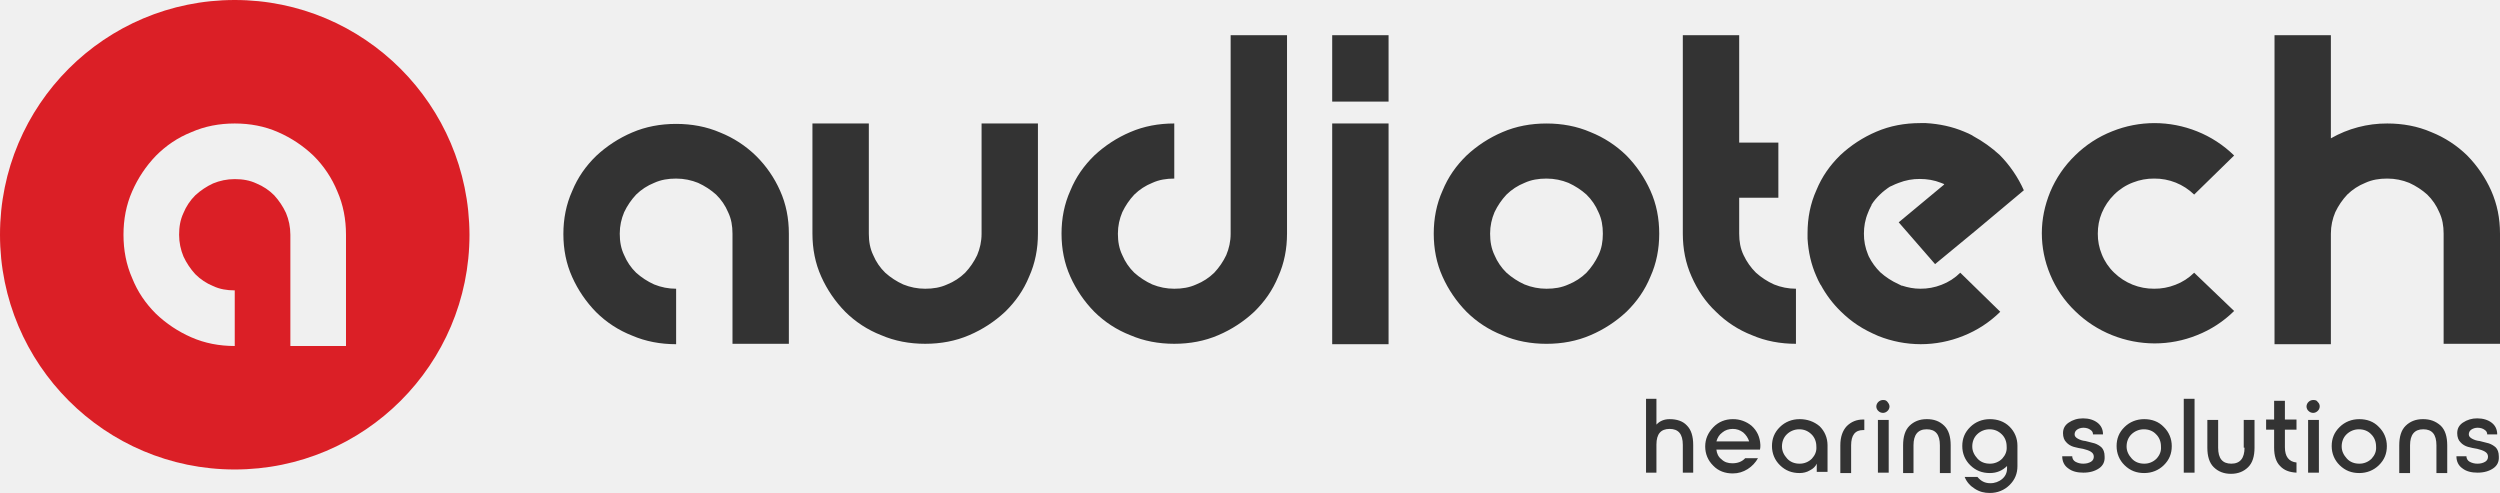
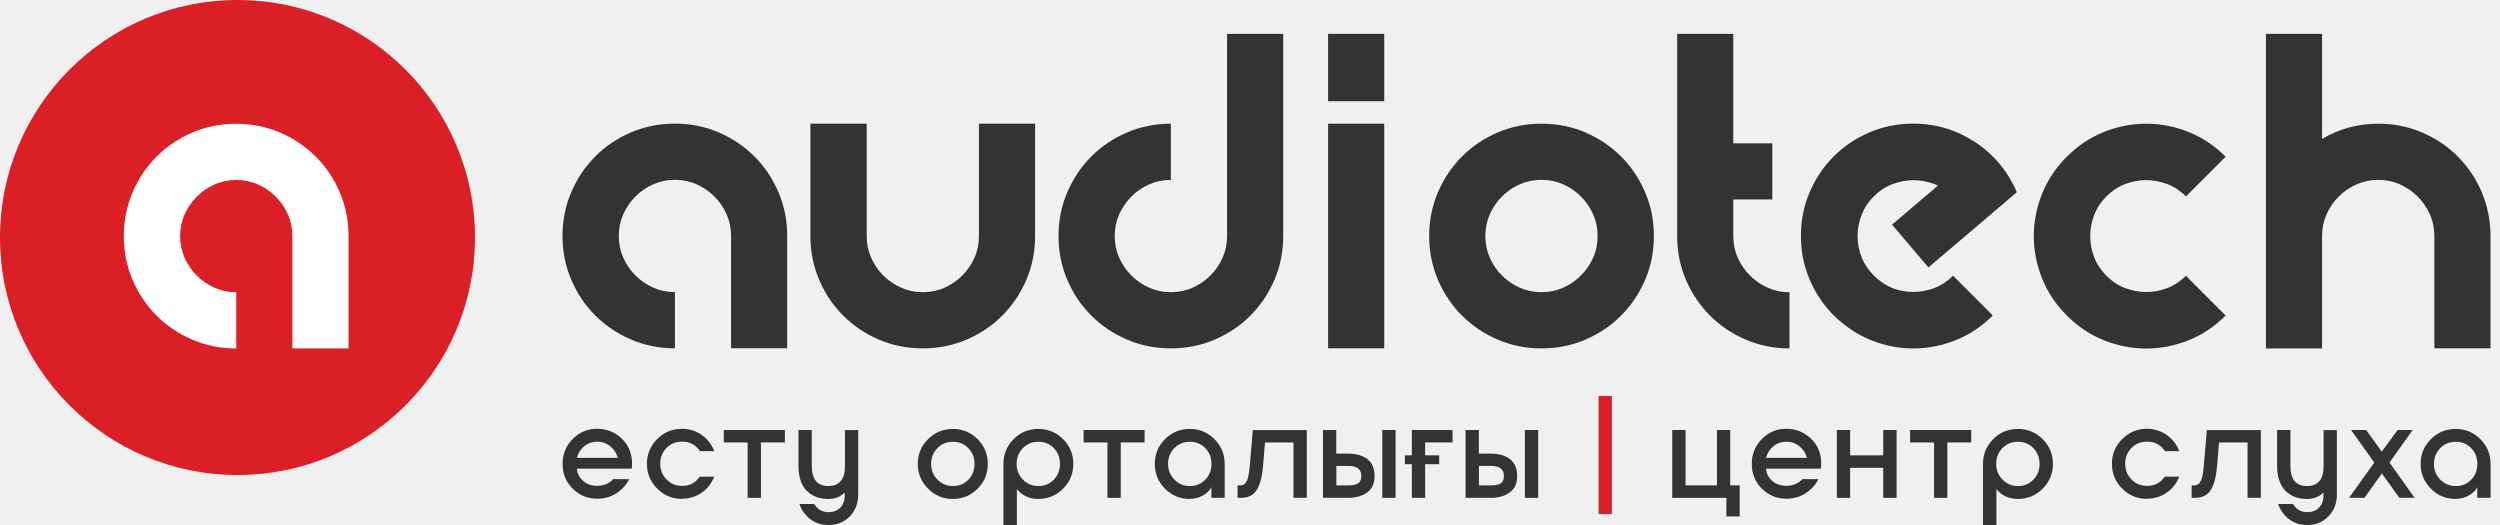
- <svg xmlns="http://www.w3.org/2000/svg" width="213" height="42" fill="none">
-   <g clip-path="url(#clip0_1307_4384)" fill-rule="evenodd" clip-rule="evenodd">
-     <path d="M20 0C8.941 0 0 8.941 0 20c0 11.025 8.941 20 20 20 11.025 0 20-8.941 20-20-.034-11.059-8.975-20-20-20zm9.479 29.479h-4.74V20c0-.672-.134-1.277-.37-1.849a5.938 5.938 0 00-1.008-1.512 4.587 4.587 0 00-1.512-1.009c-.572-.269-1.177-.37-1.849-.37-.672 0-1.277.135-1.849.37a5.938 5.938 0 00-1.512 1.009 4.587 4.587 0 00-1.009 1.512c-.269.572-.37 1.177-.37 1.849 0 .672.135 1.277.37 1.849a5.938 5.938 0 001.009 1.512c.437.437.94.773 1.512 1.009.572.269 1.177.37 1.849.37v4.739c-1.31 0-2.555-.235-3.698-.74a10.357 10.357 0 01-3.025-2.016c-.874-.874-1.546-1.849-2.016-3.025-.505-1.143-.74-2.387-.74-3.698 0-1.31.235-2.555.74-3.698a10.357 10.357 0 012.016-3.025c.874-.874 1.85-1.546 3.025-2.016 1.143-.505 2.387-.74 3.698-.74 1.31 0 2.555.235 3.698.74a10.357 10.357 0 013.025 2.016 9.183 9.183 0 012.017 3.025c.504 1.143.739 2.387.739 3.698v9.479z" fill="#DB1F26" />
-     <path d="M168.105 11.586c-.034 0-.034 0-.034-.033-.238-.133-.477-.233-.715-.333-1.022-.432-2.112-.665-3.27-.732h-.477c-1.328 0-2.589.233-3.747.732a10.54 10.54 0 00-3.066 1.997c-.885.865-1.566 1.83-2.043 2.995-.511 1.132-.75 2.363-.75 3.661v.466c.068 1.132.307 2.197.75 3.195.102.233.204.466.34.699 0 0 0 .033.034.033a9.245 9.245 0 001.704 2.263c.442.433.919.832 1.43 1.165.545.366 1.158.666 1.771.932a9.81 9.81 0 003.611.699 9.675 9.675 0 003.611-.699 9.42 9.42 0 003.168-2.063l-3.407-3.328a4.535 4.535 0 01-1.601 1.031 4.816 4.816 0 01-1.805.333c-.545 0-1.056-.1-1.567-.266h-.034c-.034 0-.034 0-.068-.034l-.204-.1a5.996 5.996 0 01-1.533-.998 5.04 5.04 0 01-.988-1.364c-.034-.067-.034-.1-.068-.167a4.51 4.51 0 01-.341-1.764c0-.599.102-1.198.341-1.763.068-.2.17-.4.272-.6.034-.033.034-.066.034-.066v-.033c.205-.333.443-.6.716-.866.272-.266.579-.499.885-.698h.034c.034-.034.068-.034.068-.034.205-.1.409-.2.614-.266a4.818 4.818 0 011.805-.333c.613 0 1.226.1 1.805.333.068.033.102.033.171.067.034 0 .068.033.102.066l-3.883 3.228 3.099 3.561 3.509-2.895 4.053-3.395a10.232 10.232 0 00-2.044-2.995 11.21 11.21 0 00-2.282-1.63zm-54.602-2.928h4.803V3h-4.803v5.658zm0 20.667h4.803V10.52h-4.803v18.804zm32.7-2.762a8.98 8.98 0 003.066 1.996c1.158.5 2.418.733 3.746.733v-4.693a4.937 4.937 0 01-1.873-.366 6.04 6.04 0 01-1.533-.998 5.23 5.23 0 01-1.056-1.498c-.272-.566-.374-1.165-.374-1.83v-3.062h3.338v-4.693h-3.338V3h-4.803v16.907c0 1.297.238 2.529.749 3.66.511 1.165 1.192 2.164 2.078 2.996zm40.739-3.328a4.535 4.535 0 01-1.601 1.031 4.816 4.816 0 01-1.805.333 4.821 4.821 0 01-3.407-1.364 4.433 4.433 0 01-1.056-1.565 4.527 4.527 0 01-.34-1.764c0-.599.102-1.198.34-1.763a4.753 4.753 0 011.056-1.565 4.537 4.537 0 011.601-1.031 4.822 4.822 0 011.806-.333 4.816 4.816 0 013.406 1.364l3.406-3.328a9.566 9.566 0 00-3.168-2.063 9.802 9.802 0 00-3.61-.699 9.675 9.675 0 00-3.611.699 9.42 9.42 0 00-3.168 2.063 9.345 9.345 0 00-2.112 3.096c-.476 1.164-.715 2.33-.715 3.527 0 1.198.239 2.396.715 3.528a9.173 9.173 0 002.112 3.095 9.586 9.586 0 003.168 2.063 9.805 9.805 0 003.611.7 9.668 9.668 0 003.61-.7 9.4 9.4 0 003.168-2.063l-3.406-3.261zm25.309-6.99a10.253 10.253 0 00-2.044-2.995 9.327 9.327 0 00-3.066-1.996c-1.158-.5-2.418-.733-3.747-.733a9.572 9.572 0 00-4.803 1.265V3h-4.802v26.325h4.802v-9.418c0-.666.137-1.265.375-1.83a5.883 5.883 0 011.022-1.499 4.665 4.665 0 011.533-.998c.579-.266 1.192-.366 1.873-.366.682 0 1.295.133 1.874.366.579.266 1.09.6 1.533.998.442.433.783.932 1.021 1.498.273.566.375 1.165.375 1.83v9.386H213v-9.386c0-1.297-.238-2.495-.749-3.66zm-147.833-2.96a9.322 9.322 0 00-3.065-1.997c-1.159-.5-2.419-.732-3.747-.732-1.329 0-2.59.233-3.747.732a10.54 10.54 0 00-3.066 1.997c-.886.865-1.567 1.83-2.044 2.995-.51 1.131-.749 2.363-.749 3.66 0 1.299.238 2.53.75 3.662a10.24 10.24 0 002.043 2.995 8.983 8.983 0 003.066 1.997c1.158.499 2.418.732 3.747.732V24.6a4.939 4.939 0 01-1.874-.366 6.035 6.035 0 01-1.533-.998 4.54 4.54 0 01-1.021-1.498c-.273-.566-.375-1.165-.375-1.83 0-.666.136-1.265.375-1.83a5.878 5.878 0 011.021-1.499 4.662 4.662 0 011.533-.998c.58-.266 1.192-.366 1.874-.366.681 0 1.294.133 1.873.366.58.266 1.09.6 1.533.998a4.54 4.54 0 011.022 1.498c.272.566.374 1.165.374 1.83v9.386h4.803v-9.386c0-1.297-.238-2.529-.749-3.66a9.665 9.665 0 00-2.044-2.962zm19.212 6.623c0 .665-.137 1.264-.375 1.83a5.878 5.878 0 01-1.022 1.498 4.66 4.66 0 01-1.533.998c-.579.266-1.192.366-1.873.366a4.939 4.939 0 01-1.874-.366 6.035 6.035 0 01-1.532-.998 4.54 4.54 0 01-1.022-1.498c-.273-.566-.375-1.165-.375-1.83V10.52H69.22v9.386c0 1.297.239 2.529.75 3.66a10.24 10.24 0 002.043 2.996 8.983 8.983 0 003.066 1.996c1.158.5 2.418.733 3.747.733 1.328 0 2.589-.233 3.747-.733a10.498 10.498 0 003.065-1.996c.886-.866 1.567-1.83 2.044-2.996.511-1.131.75-2.363.75-3.66V10.52H83.63v9.386zm21.221 0c0 .665-.137 1.264-.375 1.83a5.855 5.855 0 01-1.022 1.498 4.664 4.664 0 01-1.533.998c-.579.266-1.192.366-1.873.366a4.939 4.939 0 01-1.874-.366 6.035 6.035 0 01-1.532-.998 4.54 4.54 0 01-1.022-1.498c-.273-.566-.375-1.165-.375-1.83 0-.666.136-1.265.375-1.83a5.878 5.878 0 011.022-1.499 4.662 4.662 0 011.532-.998c.58-.266 1.193-.366 1.874-.366V10.52c-1.329 0-2.589.233-3.747.733a10.516 10.516 0 00-3.066 1.996c-.885.866-1.567 1.83-2.043 2.996-.511 1.131-.75 2.363-.75 3.66 0 1.298.239 2.53.75 3.661a10.24 10.24 0 002.043 2.996 8.983 8.983 0 003.066 1.996c1.158.5 2.418.733 3.747.733 1.328 0 2.589-.233 3.747-.733a10.498 10.498 0 003.065-1.996c.886-.866 1.567-1.83 2.044-2.996.511-1.131.75-2.363.75-3.66V3h-4.803v16.907zm36.515 0c0-1.298-.238-2.53-.749-3.661a10.253 10.253 0 00-2.044-2.996 9.327 9.327 0 00-3.066-1.996c-1.158-.5-2.418-.733-3.747-.733-1.328 0-2.588.233-3.747.733a10.498 10.498 0 00-3.065 1.996c-.886.866-1.567 1.83-2.044 2.996-.511 1.131-.749 2.363-.749 3.66 0 1.298.238 2.53.749 3.661a10.233 10.233 0 002.044 2.996 8.975 8.975 0 003.065 1.996c1.159.5 2.419.733 3.747.733 1.329 0 2.589-.233 3.747-.733a10.516 10.516 0 003.066-1.996c.886-.866 1.567-1.83 2.044-2.996.511-1.131.749-2.363.749-3.66zm-5.178 1.83a5.878 5.878 0 01-1.021 1.498 4.664 4.664 0 01-1.533.998c-.579.266-1.192.366-1.874.366a4.937 4.937 0 01-1.873-.366 6.04 6.04 0 01-1.533-.998 4.544 4.544 0 01-1.022-1.498c-.272-.566-.375-1.165-.375-1.83 0-.666.137-1.265.375-1.83a5.883 5.883 0 011.022-1.499 4.665 4.665 0 011.533-.998c.579-.266 1.192-.366 1.873-.366.682 0 1.295.133 1.874.366.579.266 1.09.6 1.533.998.442.433.783.932 1.021 1.498.273.566.375 1.165.375 1.83 0 .666-.102 1.265-.375 1.83zm6.064 13.973c-.477 0-.852.166-1.124.466V33.98h-.886v6.29h.886v-2.396c0-.898.374-1.331 1.124-1.331.749 0 1.124.433 1.124 1.364v2.363h.885v-2.362c0-.733-.17-1.298-.545-1.664-.34-.367-.851-.533-1.464-.533zm5.382 0c-.648 0-1.227.233-1.67.699-.442.466-.681.998-.681 1.63 0 .633.239 1.199.681 1.631.443.466 1.022.666 1.67.666.476 0 .885-.133 1.26-.366.375-.233.681-.566.886-.932h-1.09c-.273.3-.648.433-1.09.433-.375 0-.682-.1-.92-.333-.273-.2-.409-.5-.443-.832h3.713c.034-.133.034-.266.034-.4-.034-.665-.273-1.198-.749-1.63a2.467 2.467 0 00-1.601-.566zm-1.397 1.897c.102-.333.238-.566.511-.765.238-.2.545-.3.886-.3.34 0 .613.1.885.3.239.2.409.465.511.765h-2.793zm7.085-1.897c-.647 0-1.226.233-1.669.666-.477.466-.681.998-.681 1.63 0 .633.238 1.198.681 1.631.477.466 1.022.666 1.669.666.307 0 .613-.067.886-.233.272-.133.477-.333.579-.566v.699h.919V37.94c0-.633-.238-1.198-.681-1.631-.477-.4-1.056-.599-1.703-.599zm1.056 3.361a1.453 1.453 0 01-1.056.433c-.409 0-.783-.133-1.056-.433-.272-.3-.443-.632-.443-1.031 0-.4.137-.766.409-1.032a1.513 1.513 0 011.056-.433c.409 0 .749.133 1.056.433.272.266.409.632.409 1.032.034.399-.103.732-.375 1.031zm2.963-2.762c-.34.366-.545.899-.545 1.63v2.364h.92V37.94c0-.865.341-1.298 1.022-1.298h.102v-.899h-.102c-.579 0-1.022.2-1.397.566zm3.1-2.23a.573.573 0 00-.409.167.546.546 0 00-.17.399.53.53 0 00.17.366c.103.1.239.166.409.166a.554.554 0 00.375-.166.53.53 0 00.17-.366c0-.166-.068-.266-.17-.4-.102-.133-.205-.166-.375-.166zm-.443 6.19h.92v-4.492h-.92v4.492zm4.156-4.559c-.613 0-1.09.2-1.465.566-.374.366-.545.932-.545 1.664v2.363h.886V37.94c0-.899.375-1.365 1.124-1.365.749 0 1.124.433 1.124 1.365v2.363h.92V37.94c0-.732-.171-1.298-.545-1.664-.409-.4-.886-.566-1.499-.566zm5.382 0c-.647 0-1.226.233-1.669.666-.477.466-.681.998-.681 1.63 0 .633.238 1.198.681 1.631.477.466 1.022.666 1.669.666.579 0 1.056-.2 1.465-.6v.2c0 .366-.137.666-.409.899a1.53 1.53 0 01-1.022.366c-.443 0-.783-.166-1.09-.532h-1.09c.17.432.477.765.852.998.408.266.817.366 1.294.366.647 0 1.226-.233 1.669-.666.477-.466.681-.998.681-1.63v-1.73c0-.633-.238-1.199-.681-1.632-.443-.432-1.022-.632-1.669-.632zm1.056 3.361a1.453 1.453 0 01-1.056.433c-.409 0-.784-.133-1.056-.433-.273-.3-.443-.632-.443-1.031 0-.4.136-.766.409-1.032a1.51 1.51 0 011.056-.433c.409 0 .749.133 1.056.433.272.266.409.632.409 1.032.034.399-.103.732-.375 1.031zm7.868-1.298c-.272-.066-.511-.133-.783-.2a1.631 1.631 0 01-.647-.199c-.171-.1-.273-.2-.273-.366 0-.166.068-.3.205-.4.136-.1.34-.166.545-.166.238 0 .442.067.579.167.17.1.238.233.238.399h.852c0-.433-.171-.766-.477-.998-.307-.233-.716-.367-1.226-.367-.477 0-.886.133-1.227.367-.34.233-.477.532-.477.898 0 .333.103.6.273.765.17.2.409.333.647.4.273.066.511.133.784.166.272.067.476.133.647.233.17.1.272.233.272.433a.483.483 0 01-.238.433c-.171.1-.375.166-.647.166a1.37 1.37 0 01-.682-.166.53.53 0 01-.272-.466h-.852c0 .432.171.798.511 1.031.341.267.784.366 1.295.366.545 0 .987-.133 1.328-.366.341-.233.511-.565.477-1.031 0-.333-.102-.6-.273-.766a1.711 1.711 0 00-.579-.333zm4.224-2.063c-.647 0-1.226.233-1.669.666-.477.466-.681.998-.681 1.63 0 .633.238 1.198.681 1.631.477.466 1.022.666 1.669.666s1.226-.233 1.669-.666c.477-.466.681-.998.681-1.63 0-.633-.238-1.199-.681-1.631-.443-.466-1.022-.666-1.669-.666zm1.056 3.361a1.451 1.451 0 01-1.056.433c-.409 0-.783-.133-1.056-.433-.272-.3-.443-.632-.443-1.031 0-.4.137-.766.409-1.032a1.513 1.513 0 011.056-.433c.409 0 .784.133 1.056.433.273.266.409.632.409 1.032.034.399-.102.732-.375 1.031zm2.316 1.198h.92v-6.29h-.92v6.29zm5.178-2.13c0 .899-.375 1.365-1.124 1.365-.75 0-1.124-.433-1.124-1.364v-2.364h-.92v2.363c0 .733.17 1.298.545 1.664.375.367.852.566 1.465.566.613 0 1.09-.2 1.464-.566.375-.366.545-.931.545-1.663v-2.364h-.919v2.363h.068zm3.406-3.993h-.885v1.597h-.682v.866h.682v1.53c0 .7.17 1.232.51 1.565.341.366.784.532 1.397.565v-.865c-.647-.066-.988-.5-.988-1.298V36.61h.988v-.866h-.988v-1.597h-.034zm2.01 6.123h.92v-4.492h-.92v4.492zm.443-6.19a.57.57 0 00-.409.167.546.546 0 00-.17.399.53.53 0 00.17.366.57.57 0 00.409.166.551.551 0 00.374-.166.527.527 0 00.171-.366.478.478 0 00-.171-.4c-.068-.133-.204-.166-.374-.166zm3.917 1.631c-.647 0-1.226.233-1.669.666-.477.466-.681.998-.681 1.63 0 .633.238 1.198.681 1.631.477.466 1.022.666 1.669.666s1.226-.233 1.669-.666c.477-.466.681-.998.681-1.63 0-.633-.238-1.199-.681-1.631-.443-.466-1.022-.666-1.669-.666zm1.056 3.361a1.453 1.453 0 01-1.056.433c-.409 0-.784-.133-1.056-.433-.273-.3-.443-.632-.443-1.031 0-.4.136-.766.409-1.032a1.51 1.51 0 011.056-.433c.409 0 .783.133 1.056.433.272.266.409.632.409 1.032.034.399-.103.732-.375 1.031zm4.36-3.361c-.613 0-1.09.2-1.465.566-.375.366-.545.932-.545 1.664v2.363h.92V37.94c0-.899.375-1.365 1.124-1.365.749 0 1.124.433 1.124 1.365v2.363h.92V37.94c0-.732-.171-1.298-.545-1.664-.443-.4-.92-.566-1.533-.566zm5.62 2.063c-.272-.066-.511-.133-.783-.2a1.631 1.631 0 01-.647-.199c-.171-.1-.273-.2-.273-.366 0-.166.068-.3.204-.4a.96.96 0 01.545-.166c.239 0 .443.067.58.167.17.1.238.233.238.399h.852c0-.433-.171-.766-.477-.998-.307-.233-.716-.367-1.227-.367a2.13 2.13 0 00-1.226.367c-.34.233-.477.532-.477.898 0 .333.102.6.273.765.17.2.409.333.647.4.272.066.511.133.783.166.273.067.477.133.648.233.17.1.272.233.272.433a.483.483 0 01-.238.433c-.171.1-.375.166-.648.166a1.37 1.37 0 01-.681-.166.53.53 0 01-.272-.466h-.852c0 .432.17.798.511 1.031.341.267.784.366 1.294.366.545 0 .988-.133 1.329-.366.341-.233.511-.565.477-1.031 0-.333-.102-.6-.273-.766a1.711 1.711 0 00-.579-.333z" fill="#333" />
+ <svg xmlns="http://www.w3.org/2000/svg" width="200" height="42" viewBox="0 0 200 42" fill="none">
+   <g clip-path="url(#clip0_2732_25781)">
+     <path d="M38 19C38 29.493 29.493 38 19 38C8.507 38 0 29.493 0 19C0 8.507 8.507 0 19 0C29.493 0 38 8.507 38 19Z" fill="#DB1F26" />
+     <path d="M18.895 27.877C17.652 27.877 16.481 27.643 15.389 27.174C14.296 26.706 13.347 26.064 12.53 25.253C11.714 24.436 11.078 23.488 10.609 22.395C10.141 21.302 9.907 20.138 9.907 18.889C9.907 17.64 10.141 16.475 10.609 15.382C11.078 14.29 11.72 13.341 12.53 12.524C13.347 11.708 14.296 11.071 15.389 10.603C16.481 10.135 17.646 9.901 18.895 9.901C20.144 9.901 21.308 10.135 22.401 10.603C23.494 11.071 24.443 11.714 25.259 12.524C26.076 13.341 26.712 14.29 27.18 15.382C27.649 16.475 27.883 17.64 27.883 18.889V27.871H23.392V18.889C23.392 18.264 23.272 17.688 23.032 17.148C22.791 16.607 22.467 16.139 22.059 15.731C21.651 15.322 21.176 14.998 20.642 14.758C20.102 14.518 19.519 14.398 18.901 14.398C18.282 14.398 17.7 14.518 17.16 14.758C16.619 14.998 16.145 15.322 15.743 15.731C15.334 16.139 15.01 16.613 14.77 17.148C14.53 17.688 14.41 18.27 14.41 18.889C14.41 19.507 14.53 20.09 14.77 20.63C15.01 21.17 15.334 21.645 15.743 22.047C16.151 22.455 16.625 22.779 17.16 23.02C17.7 23.26 18.276 23.38 18.901 23.38V27.871L18.895 27.877Z" fill="white" />
+     <path d="M128.949 41.13H127.886V31.685H128.949V41.13Z" fill="#DB1F26" />
+     <path d="M110.739 9.895H106.248V27.865H110.739V9.895Z" fill="#333333" />
+     <path d="M110.739 2.708H106.248V8.099H110.739V2.708Z" fill="#333333" />
+     <path d="M153.073 23.356C153.65 23.356 154.214 23.248 154.767 23.038H154.755C155.307 22.828 155.805 22.497 156.244 22.059L159.42 25.235C158.543 26.118 157.546 26.778 156.448 27.216C155.349 27.655 154.22 27.877 153.067 27.877C151.915 27.877 150.786 27.655 149.687 27.216C149.111 26.982 148.558 26.688 148.042 26.334C147.562 26.01 147.111 25.643 146.697 25.229C146.061 24.593 145.538 23.878 145.112 23.074L145.094 23.038C144.98 22.822 144.872 22.599 144.776 22.371C144.367 21.416 144.133 20.396 144.085 19.315C144.073 19.171 144.073 19.027 144.073 18.883V18.877C144.073 17.628 144.307 16.463 144.776 15.37C145.244 14.278 145.88 13.329 146.697 12.512C147.514 11.702 148.462 11.059 149.555 10.591C150.648 10.123 151.819 9.889 153.061 9.889H153.073C153.217 9.889 153.362 9.895 153.506 9.901C154.586 9.949 155.607 10.183 156.568 10.591C156.796 10.693 157.012 10.795 157.228 10.909C157.241 10.918 157.253 10.923 157.264 10.928C157.268 10.93 157.273 10.932 157.276 10.933C158.075 11.36 158.789 11.882 159.426 12.518C160.236 13.335 160.879 14.284 161.347 15.376L157.546 18.613L154.274 21.392L151.362 17.97L155.025 14.854C154.995 14.836 154.965 14.818 154.929 14.8C154.918 14.795 154.907 14.791 154.896 14.786C154.88 14.78 154.864 14.773 154.848 14.767L154.813 14.753C154.797 14.747 154.782 14.741 154.767 14.734C154.214 14.524 153.65 14.416 153.073 14.416C152.497 14.416 151.939 14.524 151.386 14.734C151.194 14.806 151.008 14.896 150.828 14.998C150.798 15.01 150.774 15.022 150.75 15.04C150.744 15.046 150.732 15.052 150.732 15.052C150.432 15.238 150.155 15.46 149.903 15.713C149.651 15.965 149.429 16.247 149.243 16.547C149.237 16.553 149.231 16.565 149.231 16.565C149.223 16.584 149.214 16.6 149.205 16.615C149.199 16.625 149.193 16.634 149.189 16.643C149.087 16.823 148.997 17.009 148.925 17.202C148.714 17.748 148.606 18.312 148.606 18.889C148.606 19.471 148.714 20.03 148.925 20.582C148.943 20.636 148.967 20.69 148.991 20.744C149.225 21.23 149.525 21.663 149.903 22.041C150.305 22.449 150.78 22.773 151.32 23.014C151.353 23.026 151.386 23.039 151.419 23.052L151.42 23.053L151.459 23.069C151.479 23.077 151.499 23.084 151.518 23.092L151.572 23.11C151.584 23.116 151.59 23.116 151.596 23.116C152.077 23.278 152.569 23.356 153.073 23.356Z" fill="#333333" />
+     <path d="M141.414 23.014C140.873 22.773 140.399 22.449 139.997 22.041C139.589 21.633 139.264 21.158 139.024 20.624C138.784 20.09 138.664 19.507 138.664 18.883V15.959H141.786V11.468H138.664V2.708H134.173V18.883C134.173 20.126 134.407 21.296 134.875 22.389C135.344 23.482 135.986 24.43 136.797 25.247C137.613 26.064 138.562 26.7 139.655 27.168C140.747 27.637 141.912 27.871 143.161 27.871V23.38C142.537 23.38 141.96 23.26 141.42 23.02L141.414 23.014Z" fill="#333333" />
+     <path d="M173.385 14.728C173.938 14.938 174.436 15.268 174.874 15.707V15.713L178.051 12.537C177.168 11.654 176.177 10.993 175.079 10.555C173.98 10.117 172.851 9.895 171.698 9.895C170.545 9.895 169.417 10.117 168.318 10.555C167.219 10.993 166.229 11.654 165.346 12.537C164.463 13.419 163.803 14.41 163.365 15.509C162.926 16.607 162.704 17.736 162.704 18.889C162.704 20.042 162.926 21.17 163.365 22.269C163.803 23.368 164.463 24.359 165.346 25.241C166.222 26.118 167.213 26.784 168.318 27.223C169.423 27.661 170.545 27.883 171.698 27.883C172.851 27.883 173.974 27.661 175.079 27.223C176.177 26.784 177.168 26.124 178.051 25.241L174.874 22.065C174.43 22.503 173.938 22.834 173.385 23.044C172.833 23.254 172.269 23.362 171.692 23.362C171.122 23.362 170.557 23.254 170.005 23.044C169.453 22.834 168.954 22.503 168.516 22.065C168.078 21.621 167.748 21.128 167.537 20.576C167.321 20.03 167.219 19.465 167.219 18.889C167.219 18.306 167.327 17.748 167.537 17.196C167.748 16.643 168.078 16.145 168.516 15.707C168.96 15.268 169.453 14.938 170.005 14.728C170.551 14.518 171.116 14.41 171.692 14.41C172.269 14.41 172.833 14.518 173.385 14.728Z" fill="#333333" />
+     <path d="M198.543 15.376C198.074 14.284 197.432 13.335 196.621 12.518C195.805 11.702 194.856 11.065 193.763 10.597C192.671 10.129 191.506 9.895 190.257 9.895C188.63 9.895 187.129 10.303 185.766 11.114V2.708H181.275V27.877H185.766V18.883C185.766 18.258 185.886 17.682 186.126 17.142C186.366 16.601 186.691 16.127 187.099 15.725C187.507 15.316 187.981 14.992 188.516 14.752C189.056 14.512 189.633 14.392 190.257 14.392C190.881 14.392 191.464 14.512 191.998 14.752C192.539 14.992 193.007 15.316 193.415 15.725C193.823 16.133 194.148 16.607 194.388 17.142C194.628 17.682 194.748 18.264 194.748 18.883V27.865H199.239V18.883C199.239 17.64 199.005 16.469 198.537 15.376H198.543Z" fill="#333333" />
+     <path d="M50.482 27.162C51.575 27.631 52.745 27.865 53.988 27.865L53.994 27.859V23.368C53.37 23.368 52.793 23.248 52.253 23.008C51.719 22.767 51.244 22.443 50.836 22.035C50.428 21.633 50.103 21.158 49.863 20.618C49.623 20.078 49.503 19.495 49.503 18.877C49.503 18.258 49.623 17.676 49.863 17.136C50.103 16.601 50.428 16.127 50.836 15.719C51.238 15.31 51.713 14.986 52.253 14.746C52.793 14.506 53.376 14.386 53.994 14.386C54.612 14.386 55.195 14.506 55.735 14.746C56.27 14.986 56.744 15.31 57.152 15.719C57.56 16.121 57.885 16.595 58.125 17.136C58.365 17.676 58.485 18.252 58.485 18.877V27.859H62.976V18.877C62.976 17.628 62.742 16.463 62.274 15.37C61.805 14.278 61.169 13.329 60.352 12.512C59.536 11.702 58.587 11.059 57.495 10.591C56.402 10.123 55.237 9.889 53.988 9.889C52.739 9.889 51.575 10.123 50.482 10.591C49.389 11.059 48.434 11.696 47.624 12.512C46.813 13.329 46.171 14.278 45.703 15.37C45.234 16.463 45 17.628 45 18.877C45 20.126 45.234 21.29 45.703 22.383C46.171 23.476 46.807 24.425 47.624 25.241C48.44 26.052 49.389 26.694 50.482 27.162Z" fill="#333333" />
+     <path d="M69.335 9.895V18.883C69.335 19.507 69.455 20.084 69.695 20.624C69.935 21.164 70.259 21.639 70.668 22.041C71.076 22.449 71.55 22.773 72.085 23.014C72.625 23.254 73.207 23.374 73.826 23.374C74.444 23.374 75.032 23.254 75.567 23.014C76.107 22.773 76.576 22.449 76.984 22.041C77.392 21.633 77.716 21.158 77.957 20.624C78.197 20.084 78.317 19.501 78.317 18.883V9.895H82.808V18.883C82.808 20.126 82.574 21.297 82.105 22.389C81.637 23.482 80.995 24.431 80.184 25.247C79.367 26.064 78.419 26.7 77.326 27.169C76.233 27.637 75.069 27.871 73.82 27.871C72.571 27.871 71.406 27.637 70.313 27.169C69.221 26.7 68.272 26.064 67.455 25.247C66.639 24.431 65.996 23.482 65.534 22.389C65.066 21.297 64.832 20.132 64.832 18.883V9.895H69.335Z" fill="#333333" />
+     <path d="M91.928 14.752C92.468 14.512 93.045 14.392 93.669 14.392V9.895C92.42 9.895 91.256 10.129 90.163 10.597C89.07 11.065 88.121 11.702 87.305 12.518C86.494 13.335 85.852 14.284 85.384 15.376C84.915 16.469 84.681 17.634 84.681 18.883C84.681 20.132 84.915 21.296 85.384 22.389C85.852 23.482 86.488 24.43 87.305 25.247C88.121 26.058 89.07 26.7 90.163 27.168C91.256 27.637 92.42 27.871 93.669 27.871C94.918 27.871 96.083 27.637 97.176 27.168C98.268 26.7 99.217 26.064 100.034 25.247C100.844 24.43 101.487 23.482 101.955 22.389C102.423 21.296 102.657 20.132 102.657 18.883V2.708H98.166V18.883C98.166 19.507 98.046 20.084 97.806 20.624C97.566 21.158 97.242 21.633 96.833 22.041C96.425 22.449 95.951 22.773 95.41 23.014C94.876 23.254 94.288 23.374 93.669 23.374C93.051 23.374 92.468 23.254 91.928 23.014C91.394 22.773 90.919 22.449 90.511 22.041C90.103 21.639 89.779 21.164 89.538 20.624C89.298 20.09 89.178 19.501 89.178 18.883C89.178 18.264 89.298 17.682 89.538 17.142C89.779 16.607 90.109 16.133 90.511 15.725C90.913 15.316 91.388 14.992 91.928 14.752Z" fill="#333333" />
+     <path fill-rule="evenodd" clip-rule="evenodd" d="M114.335 18.883C114.335 17.64 114.569 16.469 115.037 15.377C115.506 14.284 116.148 13.335 116.959 12.519C117.775 11.702 118.724 11.066 119.817 10.597C120.909 10.129 122.074 9.895 123.323 9.895C124.572 9.895 125.737 10.129 126.829 10.597C127.922 11.066 128.871 11.708 129.687 12.519C130.504 13.335 131.14 14.284 131.609 15.377C132.077 16.469 132.311 17.634 132.311 18.883C132.311 20.132 132.077 21.297 131.609 22.389C131.14 23.482 130.498 24.431 129.687 25.247C128.871 26.064 127.922 26.7 126.829 27.169C125.737 27.637 124.572 27.871 123.323 27.871C122.074 27.871 120.909 27.637 119.817 27.169C118.724 26.7 117.775 26.058 116.959 25.247C116.142 24.431 115.506 23.482 115.037 22.389C114.569 21.297 114.335 20.132 114.335 18.883ZM118.826 18.883C118.826 19.507 118.946 20.084 119.186 20.624C119.426 21.164 119.751 21.639 120.159 22.041C120.567 22.449 121.042 22.773 121.576 23.014C122.116 23.254 122.693 23.374 123.317 23.374C123.941 23.374 124.524 23.254 125.058 23.014C125.599 22.773 126.067 22.449 126.475 22.041C126.883 21.633 127.208 21.158 127.448 20.624C127.688 20.09 127.808 19.507 127.808 18.883C127.808 18.259 127.688 17.682 127.448 17.142C127.208 16.601 126.883 16.127 126.475 15.719C126.067 15.31 125.593 14.986 125.058 14.746C124.518 14.506 123.935 14.386 123.317 14.386C122.699 14.386 122.116 14.506 121.576 14.746C121.036 14.986 120.561 15.31 120.159 15.719C119.751 16.127 119.426 16.601 119.186 17.142C118.946 17.682 118.826 18.265 118.826 18.883Z" fill="#333333" />
+     <path fill-rule="evenodd" clip-rule="evenodd" d="M45.006 37.119C45.006 37.893 45.276 38.554 45.816 39.094L45.81 39.082C46.351 39.628 47.011 39.898 47.792 39.898C48.338 39.898 48.837 39.76 49.293 39.472C49.749 39.184 50.097 38.806 50.337 38.337L49.065 38.325C48.728 38.686 48.296 38.866 47.762 38.866C47.329 38.866 46.963 38.74 46.663 38.482C46.363 38.229 46.189 37.899 46.147 37.491H50.536C50.554 37.347 50.566 37.185 50.566 37.005C50.536 36.194 50.247 35.546 49.695 35.047C49.143 34.549 48.536 34.303 47.762 34.303C46.987 34.303 46.339 34.579 45.804 35.131C45.27 35.684 45.006 36.344 45.006 37.119ZM49.425 36.632H46.147C46.249 36.248 46.447 35.936 46.741 35.696C47.029 35.456 47.383 35.335 47.798 35.335C48.182 35.335 48.524 35.462 48.825 35.702C49.125 35.948 49.323 36.254 49.425 36.632Z" fill="#333333" />
+     <path d="M54.559 39.91C53.784 39.91 53.124 39.634 52.577 39.088C52.031 38.542 51.755 37.881 51.755 37.107C51.755 36.332 52.025 35.672 52.577 35.125C53.124 34.579 53.784 34.303 54.559 34.303C55.147 34.303 55.675 34.471 56.144 34.801C56.612 35.137 56.948 35.564 57.141 36.092H56C55.657 35.588 55.183 35.329 54.565 35.329C54.066 35.329 53.646 35.498 53.316 35.84C52.986 36.182 52.818 36.602 52.818 37.101C52.818 37.599 52.986 38.013 53.322 38.355C53.658 38.698 54.072 38.872 54.565 38.872C55.171 38.872 55.645 38.626 55.976 38.133H57.135C56.936 38.662 56.606 39.088 56.138 39.412C55.669 39.736 55.141 39.898 54.553 39.898L54.559 39.91Z" fill="#333333" />
+     <path d="M62.79 35.395V34.399H57.903V35.395H59.812V39.826H60.875V35.395H62.79Z" fill="#333333" />
+     <path d="M66.261 42C65.72 42 65.246 41.85 64.838 41.544C64.435 41.237 64.135 40.829 63.949 40.319H65.144C65.402 40.751 65.774 40.973 66.261 40.973C66.669 40.973 66.987 40.853 67.221 40.613C67.455 40.373 67.576 40.066 67.576 39.688V39.394C67.251 39.742 66.813 39.916 66.261 39.916C65.534 39.916 64.958 39.694 64.525 39.25C64.093 38.806 63.877 38.139 63.877 37.257V34.399H64.94V37.257C64.94 38.343 65.384 38.884 66.267 38.884C66.693 38.884 67.023 38.752 67.251 38.493C67.479 38.235 67.594 37.839 67.594 37.323V34.405H68.656V39.562C68.656 40.265 68.434 40.847 67.984 41.309C67.533 41.772 66.963 42.006 66.267 42.006L66.261 42Z" fill="#333333" />
+     <path fill-rule="evenodd" clip-rule="evenodd" d="M76.227 34.315C75.453 34.315 74.792 34.585 74.246 35.131C73.694 35.678 73.423 36.338 73.423 37.113C73.423 37.887 73.7 38.548 74.246 39.094C74.792 39.646 75.453 39.916 76.227 39.916C77.002 39.916 77.662 39.64 78.209 39.094C78.755 38.548 79.025 37.887 79.025 37.113C79.025 36.338 78.755 35.678 78.209 35.131C77.662 34.591 77.002 34.315 76.227 34.315ZM74.99 35.852C75.321 35.51 75.741 35.341 76.239 35.341C76.732 35.341 77.14 35.51 77.47 35.852C77.8 36.194 77.962 36.614 77.962 37.113C77.962 37.611 77.8 38.031 77.47 38.373C77.14 38.716 76.732 38.884 76.239 38.884C75.747 38.884 75.333 38.71 74.996 38.367C74.66 38.025 74.492 37.611 74.492 37.113C74.492 36.614 74.66 36.194 74.99 35.852Z" fill="#333333" />
+     <path fill-rule="evenodd" clip-rule="evenodd" d="M80.274 37.113C80.274 36.338 80.544 35.678 81.091 35.131C81.631 34.585 82.291 34.315 83.066 34.315C83.84 34.315 84.501 34.591 85.047 35.131C85.594 35.678 85.864 36.338 85.864 37.113C85.864 37.887 85.594 38.548 85.047 39.094C84.501 39.64 83.84 39.916 83.066 39.916C82.363 39.916 81.793 39.658 81.349 39.136V42H80.274V37.113ZM83.066 38.884C83.558 38.884 83.972 38.716 84.303 38.373C84.633 38.031 84.801 37.611 84.801 37.113C84.801 36.614 84.639 36.194 84.309 35.852C83.978 35.51 83.564 35.341 83.066 35.341C82.567 35.341 82.159 35.51 81.829 35.852C81.493 36.194 81.331 36.614 81.331 37.113C81.331 37.611 81.499 38.025 81.835 38.367C82.171 38.71 82.579 38.884 83.066 38.884Z" fill="#333333" />
+     <path d="M91.567 35.395V34.399H86.686V35.395H88.595V39.826H89.658V35.395H91.567Z" fill="#333333" />
+     <path fill-rule="evenodd" clip-rule="evenodd" d="M95.182 39.916C94.408 39.916 93.747 39.646 93.201 39.094C92.654 38.548 92.384 37.887 92.384 37.113C92.384 36.338 92.654 35.678 93.201 35.131C93.747 34.585 94.408 34.315 95.182 34.315C95.957 34.315 96.617 34.591 97.157 35.131C97.698 35.678 97.974 36.338 97.974 37.113V39.826H96.911V38.968C96.779 39.238 96.557 39.46 96.233 39.64C95.909 39.82 95.56 39.91 95.188 39.91L95.182 39.916ZM93.951 38.367C94.288 38.71 94.702 38.884 95.194 38.884C95.686 38.884 96.095 38.716 96.425 38.373C96.755 38.031 96.917 37.611 96.917 37.113C96.917 36.614 96.755 36.194 96.425 35.852C96.095 35.51 95.686 35.341 95.194 35.341C94.702 35.341 94.282 35.51 93.945 35.852C93.609 36.194 93.447 36.614 93.447 37.113C93.447 37.611 93.615 38.025 93.951 38.367Z" fill="#333333" />
+     <path d="M104.543 34.405V34.399L104.549 34.405H104.543Z" fill="#333333" />
+     <path d="M104.543 34.405V39.826H103.48V35.395H101.198L101.048 37.221C100.982 38.073 100.82 38.722 100.556 39.166C100.292 39.61 99.871 39.826 99.289 39.826H99.007V38.83H99.211C99.451 38.83 99.625 38.71 99.745 38.469C99.859 38.229 99.938 37.815 99.986 37.227L100.226 34.405H104.543Z" fill="#333333" />
+     <path d="M111.645 39.826H110.583V34.399H111.645V39.826Z" fill="#333333" />
+     <path fill-rule="evenodd" clip-rule="evenodd" d="M109.97 38.079C109.97 38.65 109.778 39.088 109.388 39.382C108.998 39.676 108.487 39.826 107.851 39.826H105.839V34.399H106.902V36.29H107.845C108.487 36.29 109.004 36.434 109.388 36.728C109.772 37.023 109.964 37.473 109.964 38.079H109.97ZM107.887 38.83C108.241 38.83 108.499 38.776 108.661 38.662C108.823 38.547 108.907 38.355 108.907 38.079C108.907 37.545 108.565 37.275 107.887 37.275H106.908V38.83H107.887Z" fill="#333333" />
+     <path d="M116.202 35.395V34.399H112.948V36.428H112.39V37.137H112.948V39.826H114.01V37.137H115.134V36.428H114.01V35.395H116.202Z" fill="#333333" />
+     <path d="M123.053 39.826H121.99V34.399H123.053V39.826Z" fill="#333333" />
+     <path fill-rule="evenodd" clip-rule="evenodd" d="M121.378 38.079C121.378 38.65 121.186 39.088 120.795 39.382C120.405 39.676 119.895 39.826 119.258 39.826H117.247V34.399H118.31V36.29H119.252C119.895 36.29 120.411 36.434 120.795 36.728C121.18 37.023 121.372 37.473 121.372 38.079H121.378ZM119.294 38.83C119.649 38.83 119.907 38.776 120.069 38.662C120.231 38.547 120.315 38.355 120.315 38.079C120.315 37.545 119.973 37.275 119.294 37.275H118.316V38.83H119.294Z" fill="#333333" />
+     <path d="M139.174 38.83H138.417V34.399H137.355V38.83H134.845V34.399H133.782V39.826H138.111V41.315H139.174V38.83Z" fill="#333333" />
+     <path fill-rule="evenodd" clip-rule="evenodd" d="M140.951 39.094C140.411 38.554 140.141 37.893 140.141 37.119C140.141 36.344 140.405 35.684 140.939 35.131C141.474 34.579 142.122 34.303 142.896 34.303C143.671 34.303 144.277 34.549 144.83 35.047C145.382 35.546 145.67 36.194 145.7 37.005C145.7 37.185 145.688 37.347 145.664 37.491H141.275C141.317 37.899 141.492 38.229 141.792 38.482C142.092 38.74 142.458 38.866 142.896 38.866C143.431 38.866 143.869 38.686 144.199 38.325L145.472 38.337C145.232 38.806 144.884 39.184 144.428 39.472C143.971 39.76 143.473 39.898 142.927 39.898C142.146 39.898 141.486 39.628 140.945 39.082L140.951 39.094ZM141.281 36.632H144.56C144.458 36.254 144.259 35.948 143.959 35.702C143.659 35.462 143.317 35.335 142.933 35.335C142.518 35.335 142.17 35.456 141.876 35.696C141.582 35.936 141.383 36.248 141.281 36.632Z" fill="#333333" />
+     <path d="M151.728 34.399H150.66V36.428H148.012V34.399H146.949V39.826H148.012V37.425H150.66V39.826H151.728V34.399Z" fill="#333333" />
+     <path d="M157.697 34.399V35.395H155.788V39.826H154.725V35.395H152.81V34.399H157.697Z" fill="#333333" />
+     <path fill-rule="evenodd" clip-rule="evenodd" d="M159.456 35.131C158.909 35.678 158.639 36.338 158.639 37.113V42H159.714V39.136C160.158 39.658 160.729 39.916 161.431 39.916C162.206 39.916 162.866 39.64 163.412 39.094C163.959 38.548 164.235 37.887 164.235 37.113C164.235 36.338 163.959 35.678 163.412 35.131C162.866 34.591 162.206 34.315 161.431 34.315C160.657 34.315 159.996 34.585 159.456 35.131ZM162.668 38.373C162.338 38.716 161.923 38.884 161.431 38.884C160.945 38.884 160.536 38.71 160.2 38.367C159.864 38.025 159.696 37.611 159.696 37.113C159.696 36.614 159.858 36.194 160.194 35.852C160.524 35.51 160.933 35.341 161.431 35.341C161.929 35.341 162.344 35.51 162.674 35.852C163.004 36.194 163.166 36.614 163.166 37.113C163.166 37.611 163.004 38.031 162.668 38.373Z" fill="#333333" />
+     <path d="M171.758 39.91C170.983 39.91 170.323 39.634 169.777 39.088C169.23 38.542 168.954 37.881 168.954 37.107C168.954 36.332 169.23 35.672 169.777 35.125C170.323 34.579 170.983 34.303 171.758 34.303C172.346 34.303 172.875 34.471 173.343 34.801C173.811 35.137 174.148 35.564 174.34 36.092H173.199C172.857 35.588 172.382 35.329 171.764 35.329C171.266 35.329 170.845 35.498 170.515 35.84C170.179 36.182 170.017 36.602 170.017 37.101C170.017 37.599 170.185 38.013 170.521 38.355C170.857 38.698 171.272 38.872 171.764 38.872C172.37 38.872 172.845 38.626 173.175 38.133H174.334C174.136 38.662 173.805 39.088 173.337 39.412C172.869 39.736 172.34 39.898 171.752 39.898L171.758 39.91Z" fill="#333333" />
+     <path d="M180.866 34.405V34.399L180.872 34.405H180.866Z" fill="#333333" />
+     <path d="M180.866 34.405V39.826H179.804V35.395H177.522L177.372 37.221C177.306 38.073 177.144 38.722 176.88 39.166C176.615 39.61 176.195 39.826 175.613 39.826H175.331V38.83H175.535C175.775 38.83 175.949 38.71 176.069 38.469C176.183 38.229 176.267 37.815 176.309 37.227L176.549 34.405H180.866Z" fill="#333333" />
+     <path d="M184.559 42C184.019 42 183.544 41.85 183.136 41.544C182.728 41.237 182.434 40.829 182.247 40.319H183.442C183.7 40.751 184.073 40.973 184.559 40.973C184.961 40.973 185.286 40.853 185.52 40.613C185.754 40.373 185.874 40.066 185.874 39.688V39.394C185.55 39.742 185.111 39.916 184.559 39.916C183.833 39.916 183.256 39.694 182.824 39.25C182.392 38.806 182.169 38.139 182.169 37.257V34.399H183.232V37.257C183.232 38.343 183.676 38.884 184.559 38.884C184.985 38.884 185.316 38.752 185.544 38.493C185.772 38.235 185.886 37.839 185.886 37.323V34.405H186.949V39.562C186.949 40.265 186.727 40.847 186.276 41.309C185.826 41.772 185.256 42.006 184.559 42.006V42Z" fill="#333333" />
+     <path d="M191.95 39.826H193.169L191.158 37.005L193.013 34.399H191.812L190.539 36.134L189.29 34.399H188.083L189.945 37.005L187.921 39.826H189.152L190.551 37.881L191.95 39.826Z" fill="#333333" />
+     <path fill-rule="evenodd" clip-rule="evenodd" d="M196.453 39.916C195.679 39.916 195.018 39.646 194.472 39.094C193.926 38.548 193.649 37.887 193.649 37.113C193.649 36.338 193.92 35.678 194.472 35.131C195.018 34.585 195.679 34.315 196.453 34.315C197.228 34.315 197.888 34.591 198.429 35.131C198.975 35.678 199.245 36.338 199.245 37.113V39.826H198.182V38.968C198.05 39.238 197.828 39.46 197.504 39.64C197.18 39.82 196.832 39.91 196.459 39.91L196.453 39.916ZM195.222 38.367C195.559 38.71 195.973 38.884 196.465 38.884C196.958 38.884 197.366 38.716 197.696 38.373C198.026 38.031 198.189 37.611 198.189 37.113C198.189 36.614 198.026 36.194 197.696 35.852C197.366 35.51 196.958 35.341 196.465 35.341C195.973 35.341 195.547 35.51 195.216 35.852C194.88 36.194 194.718 36.614 194.718 37.113C194.718 37.611 194.886 38.025 195.222 38.367Z" fill="#333333" />
  </g>
  <defs>
-     <clipPath id="clip0_1307_4384">
-       <path fill="#fff" d="M0 0h213v42H0z" />
+     <clipPath id="clip0_2732_25781">
+       <rect width="200" height="42" fill="white" />
    </clipPath>
  </defs>
</svg>
